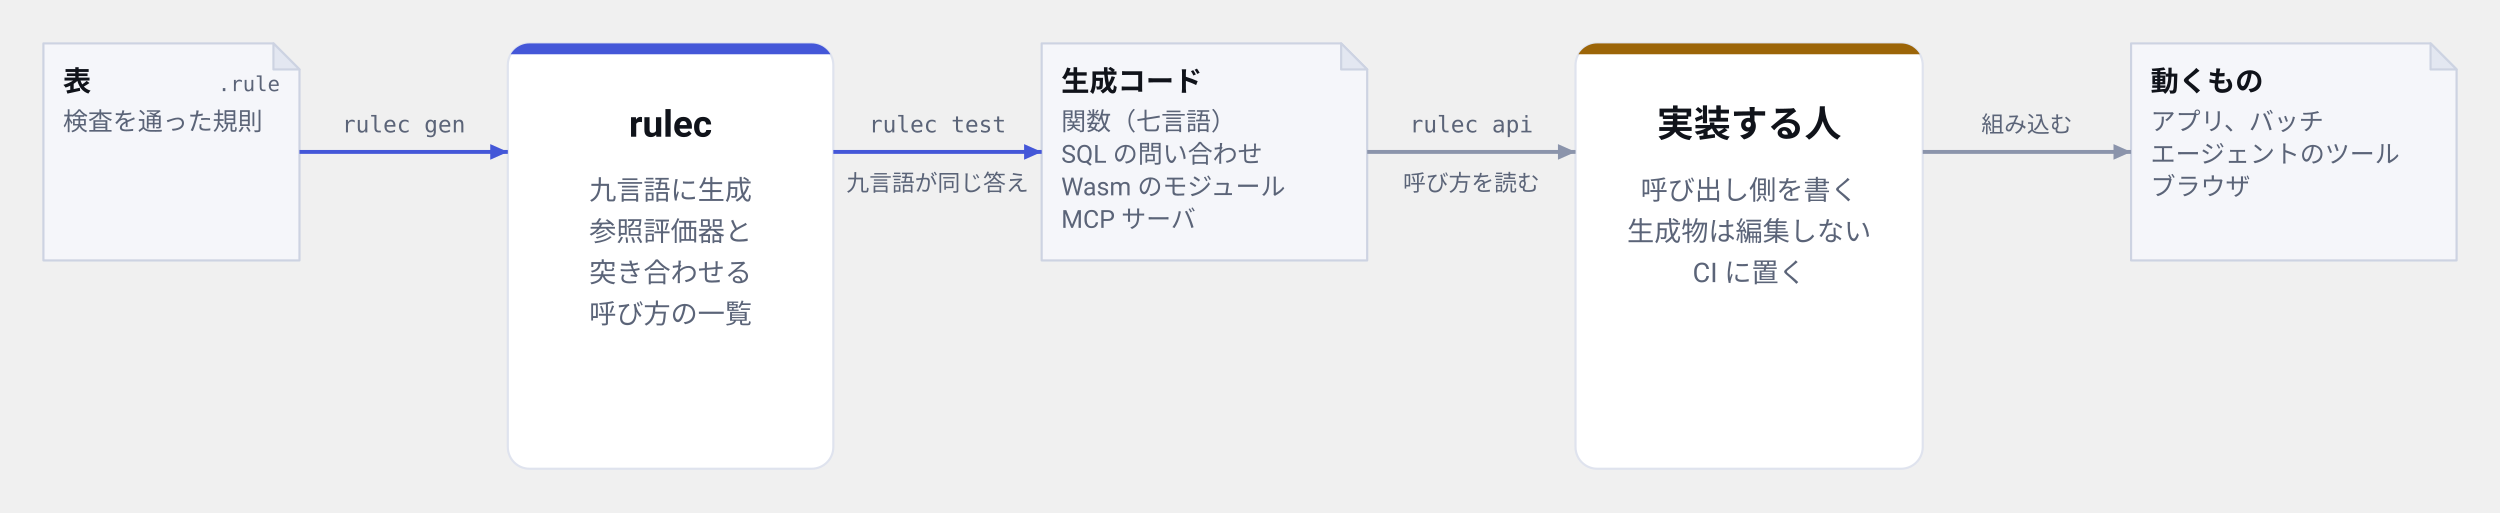
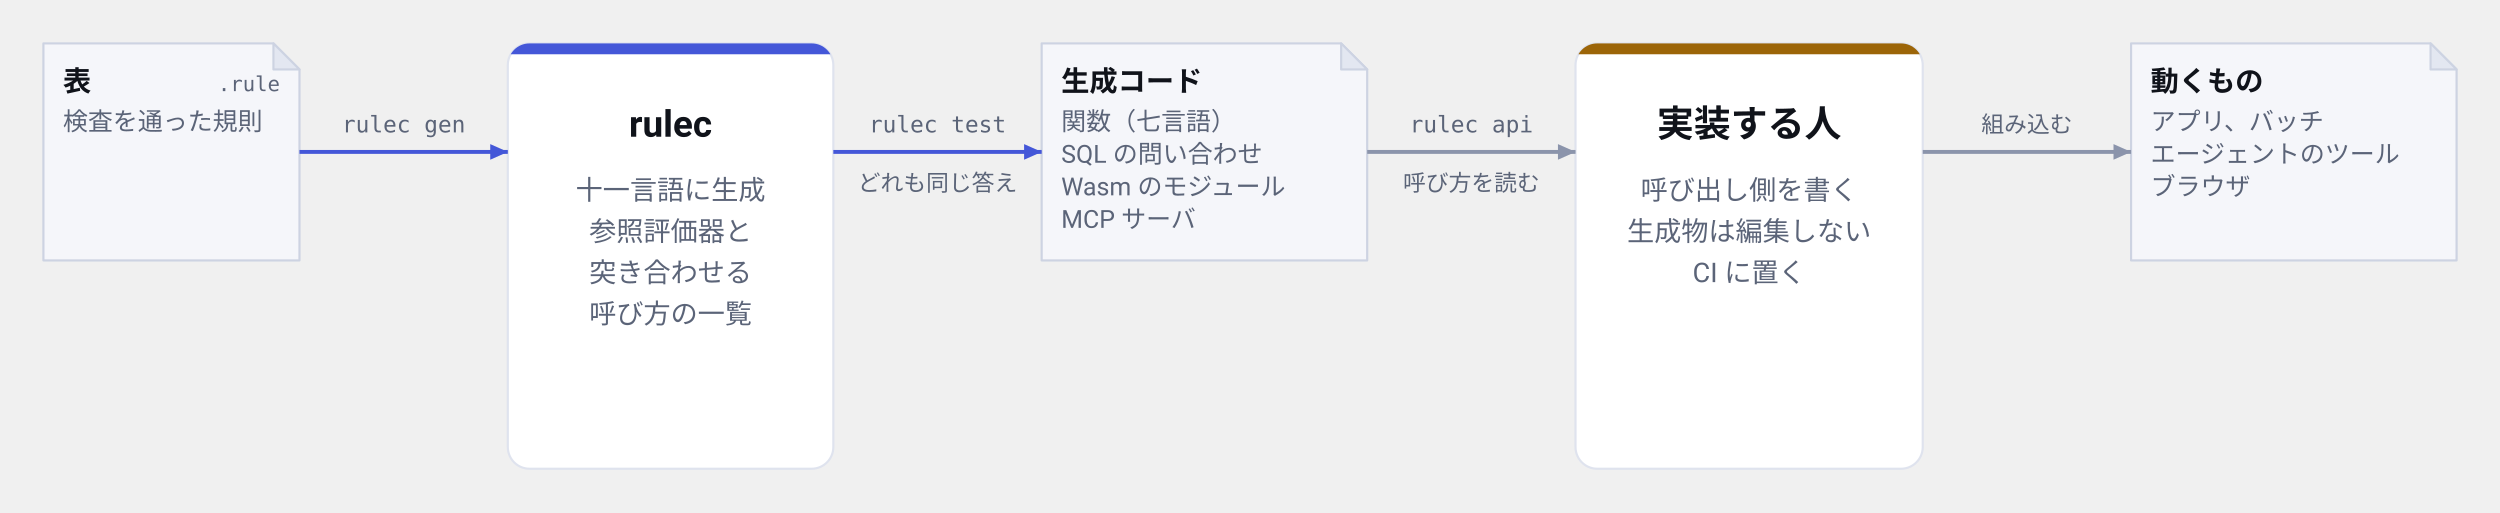
- <svg xmlns="http://www.w3.org/2000/svg" viewBox="0 0 1152 236" width="1152" height="236" role="img" aria-label="検査を通った表（.rule）から rulec gen が九言語のコードを出し、rulec test が参照評価器と突き合わせる。実装する人は rulec api で呼び方を読み、関数・SQL・Wasm・MCP サーバのどれかを自分のアプリやバッチやエージェントに組み込む。生成物は編集せず、表が変われば CI の gen --check が止める。" font-family="-apple-system, BlinkMacSystemFont, &quot;Hiragino Sans&quot;, &quot;Noto Sans JP&quot;, &quot;Yu Gothic&quot;, Meiryo, &quot;Segoe UI&quot;, Roboto, sans-serif">
+ <svg xmlns="http://www.w3.org/2000/svg" viewBox="0 0 1152 236" width="1152" height="236" role="img" aria-label="検査を通った表（.rule）から rulec gen が十一言語のコードを出し、rulec test が参照評価器と突き合わせる。実装する人は rulec api で呼び方を読み、関数・SQL・Wasm・MCP サーバのどれかを自分のアプリやバッチやエージェントに組み込む。生成物は編集せず、表が変われば CI の gen --check が止める。" font-family="-apple-system, BlinkMacSystemFont, &quot;Hiragino Sans&quot;, &quot;Noto Sans JP&quot;, &quot;Yu Gothic&quot;, Meiryo, &quot;Segoe UI&quot;, Roboto, sans-serif">
  <defs>
    <marker id="head-neutral" viewBox="0 0 10 10" refX="9" refY="5" markerWidth="9" markerHeight="9" markerUnits="userSpaceOnUse" orient="auto">
      <path d="M0,1 L9,5 L0,9 Z" fill="#8b94ab" />
    </marker>
    <marker id="head-accent" viewBox="0 0 10 10" refX="9" refY="5" markerWidth="9" markerHeight="9" markerUnits="userSpaceOnUse" orient="auto">
      <path d="M0,1 L9,5 L0,9 Z" fill="#4457d8" />
    </marker>
    <marker id="head-human" viewBox="0 0 10 10" refX="9" refY="5" markerWidth="9" markerHeight="9" markerUnits="userSpaceOnUse" orient="auto">
      <path d="M0,1 L9,5 L0,9 Z" fill="#9c6508" />
    </marker>
  </defs>
  <path d="M20,20.0 H126 L138,32.0 V120.0 H20 Z" fill="#f5f6fa" stroke="#cdd3e2" stroke-linejoin="round" />
  <path d="M126,20.0 V32.0 H138 Z" fill="#e3e7f1" stroke="#cdd3e2" stroke-linejoin="round" />
  <text x="29" y="42.0" font-size="13" font-weight="600" text-anchor="start" fill="#10131a">表</text>
  <text x="129" y="42.0" font-size="9.5" font-weight="400" text-anchor="end" fill="#5b6478" font-family="ui-monospace, SFMono-Regular, Menlo, Consolas, monospace">.rule</text>
  <text x="29" y="60.0" font-size="11.5" font-weight="400" text-anchor="start" fill="#5b6478">検査を通った規則</text>
  <clipPath id="clip-1">
    <rect x="234" y="20" width="150" height="196" rx="10" />
  </clipPath>
  <rect x="234" y="20" width="150" height="196" rx="10" fill="#ffffff" stroke="#dfe3ee" />
  <rect x="234" y="20" width="150" height="5" fill="#4457d8" clip-path="url(#clip-1)" />
  <text x="309.0" y="63" font-size="17" font-weight="700" text-anchor="middle" fill="#10131a">rulec</text>
-   <text x="309.0" y="92" font-size="12.5" font-weight="400" text-anchor="middle" fill="#5b6478">九言語に生成</text>
+   <text x="309.0" y="92" font-size="12.5" font-weight="400" text-anchor="middle" fill="#5b6478">十一言語に生成</text>
  <text x="309.0" y="111" font-size="12.5" font-weight="400" text-anchor="middle" fill="#5b6478">参照評価器と</text>
  <text x="309.0" y="130" font-size="12.5" font-weight="400" text-anchor="middle" fill="#5b6478">突き合わせる</text>
  <text x="309.0" y="149" font-size="12.5" font-weight="400" text-anchor="middle" fill="#5b6478">呼び方の一覧</text>
  <path d="M480,20.0 H618 L630,32.0 V120.0 H480 Z" fill="#f5f6fa" stroke="#cdd3e2" stroke-linejoin="round" />
  <path d="M618,20.0 V32.0 H630 Z" fill="#e3e7f1" stroke="#cdd3e2" stroke-linejoin="round" />
  <text x="489" y="42.0" font-size="13" font-weight="600" text-anchor="start" fill="#10131a">生成コード</text>
  <text x="489" y="60.0" font-size="11.5" font-weight="400" text-anchor="start" fill="#5b6478">関数（七言語）</text>
  <text x="489" y="75.0" font-size="11.5" font-weight="400" text-anchor="start" fill="#5b6478">SQL の問い合わせ</text>
  <text x="489" y="90.0" font-size="11.5" font-weight="400" text-anchor="start" fill="#5b6478">Wasm のモジュール</text>
  <text x="489" y="105.0" font-size="11.5" font-weight="400" text-anchor="start" fill="#5b6478">MCP サーバ</text>
  <clipPath id="clip-3">
    <rect x="726" y="20" width="160" height="196" rx="10" />
  </clipPath>
  <rect x="726" y="20" width="160" height="196" rx="10" fill="#ffffff" stroke="#dfe3ee" />
  <rect x="726" y="20" width="160" height="5" fill="#9c6508" clip-path="url(#clip-3)" />
  <text x="806.0" y="63" font-size="17" font-weight="700" text-anchor="middle" fill="#10131a">実装する人</text>
  <text x="806.0" y="92" font-size="12.5" font-weight="400" text-anchor="middle" fill="#5b6478">呼び出し側を書く</text>
  <text x="806.0" y="111" font-size="12.5" font-weight="400" text-anchor="middle" fill="#5b6478">生成物は編集しない</text>
  <text x="806.0" y="130" font-size="12.5" font-weight="400" text-anchor="middle" fill="#5b6478">CI に置く</text>
  <path d="M982,20.0 H1120 L1132,32.0 V120.0 H982 Z" fill="#f5f6fa" stroke="#cdd3e2" stroke-linejoin="round" />
  <path d="M1120,20.0 V32.0 H1132 Z" fill="#e3e7f1" stroke="#cdd3e2" stroke-linejoin="round" />
  <text x="991" y="42.0" font-size="13" font-weight="600" text-anchor="start" fill="#10131a">動くもの</text>
  <text x="991" y="60.0" font-size="11.5" font-weight="400" text-anchor="start" fill="#5b6478">アプリ、バッチ</text>
  <text x="991" y="75.0" font-size="11.5" font-weight="400" text-anchor="start" fill="#5b6478">エージェントのツール</text>
  <text x="991" y="90.0" font-size="11.5" font-weight="400" text-anchor="start" fill="#5b6478">ブラウザ</text>
  <line x1="138" y1="70" x2="234" y2="70" stroke="#4457d8" stroke-width="1.8" marker-end="url(#head-accent)" />
  <text x="186.0" y="61" font-size="10.5" font-weight="400" text-anchor="middle" fill="#5b6478" font-family="ui-monospace, SFMono-Regular, Menlo, Consolas, monospace">rulec gen</text>
  <line x1="384" y1="70" x2="480" y2="70" stroke="#4457d8" stroke-width="1.8" marker-end="url(#head-accent)" />
  <text x="432.0" y="61" font-size="10.5" font-weight="400" text-anchor="middle" fill="#5b6478" font-family="ui-monospace, SFMono-Regular, Menlo, Consolas, monospace">rulec test</text>
-   <text x="432.0" y="88" font-size="10.5" font-weight="400" text-anchor="middle" fill="#5b6478">九言語が同じ答え</text>
+   <text x="432.0" y="88" font-size="10.5" font-weight="400" text-anchor="middle" fill="#5b6478">どれも同じ答え</text>
  <line x1="630" y1="70" x2="726" y2="70" stroke="#8b94ab" stroke-width="1.8" marker-end="url(#head-neutral)" />
  <text x="678.0" y="61" font-size="10.5" font-weight="400" text-anchor="middle" fill="#5b6478" font-family="ui-monospace, SFMono-Regular, Menlo, Consolas, monospace">rulec api</text>
  <text x="678.0" y="88" font-size="10.5" font-weight="400" text-anchor="middle" fill="#5b6478">呼び方を読む</text>
  <line x1="886" y1="70" x2="982" y2="70" stroke="#8b94ab" stroke-width="1.8" marker-end="url(#head-neutral)" />
  <text x="934.0" y="61" font-size="10.5" font-weight="400" text-anchor="middle" fill="#5b6478">組み込む</text>
</svg>
